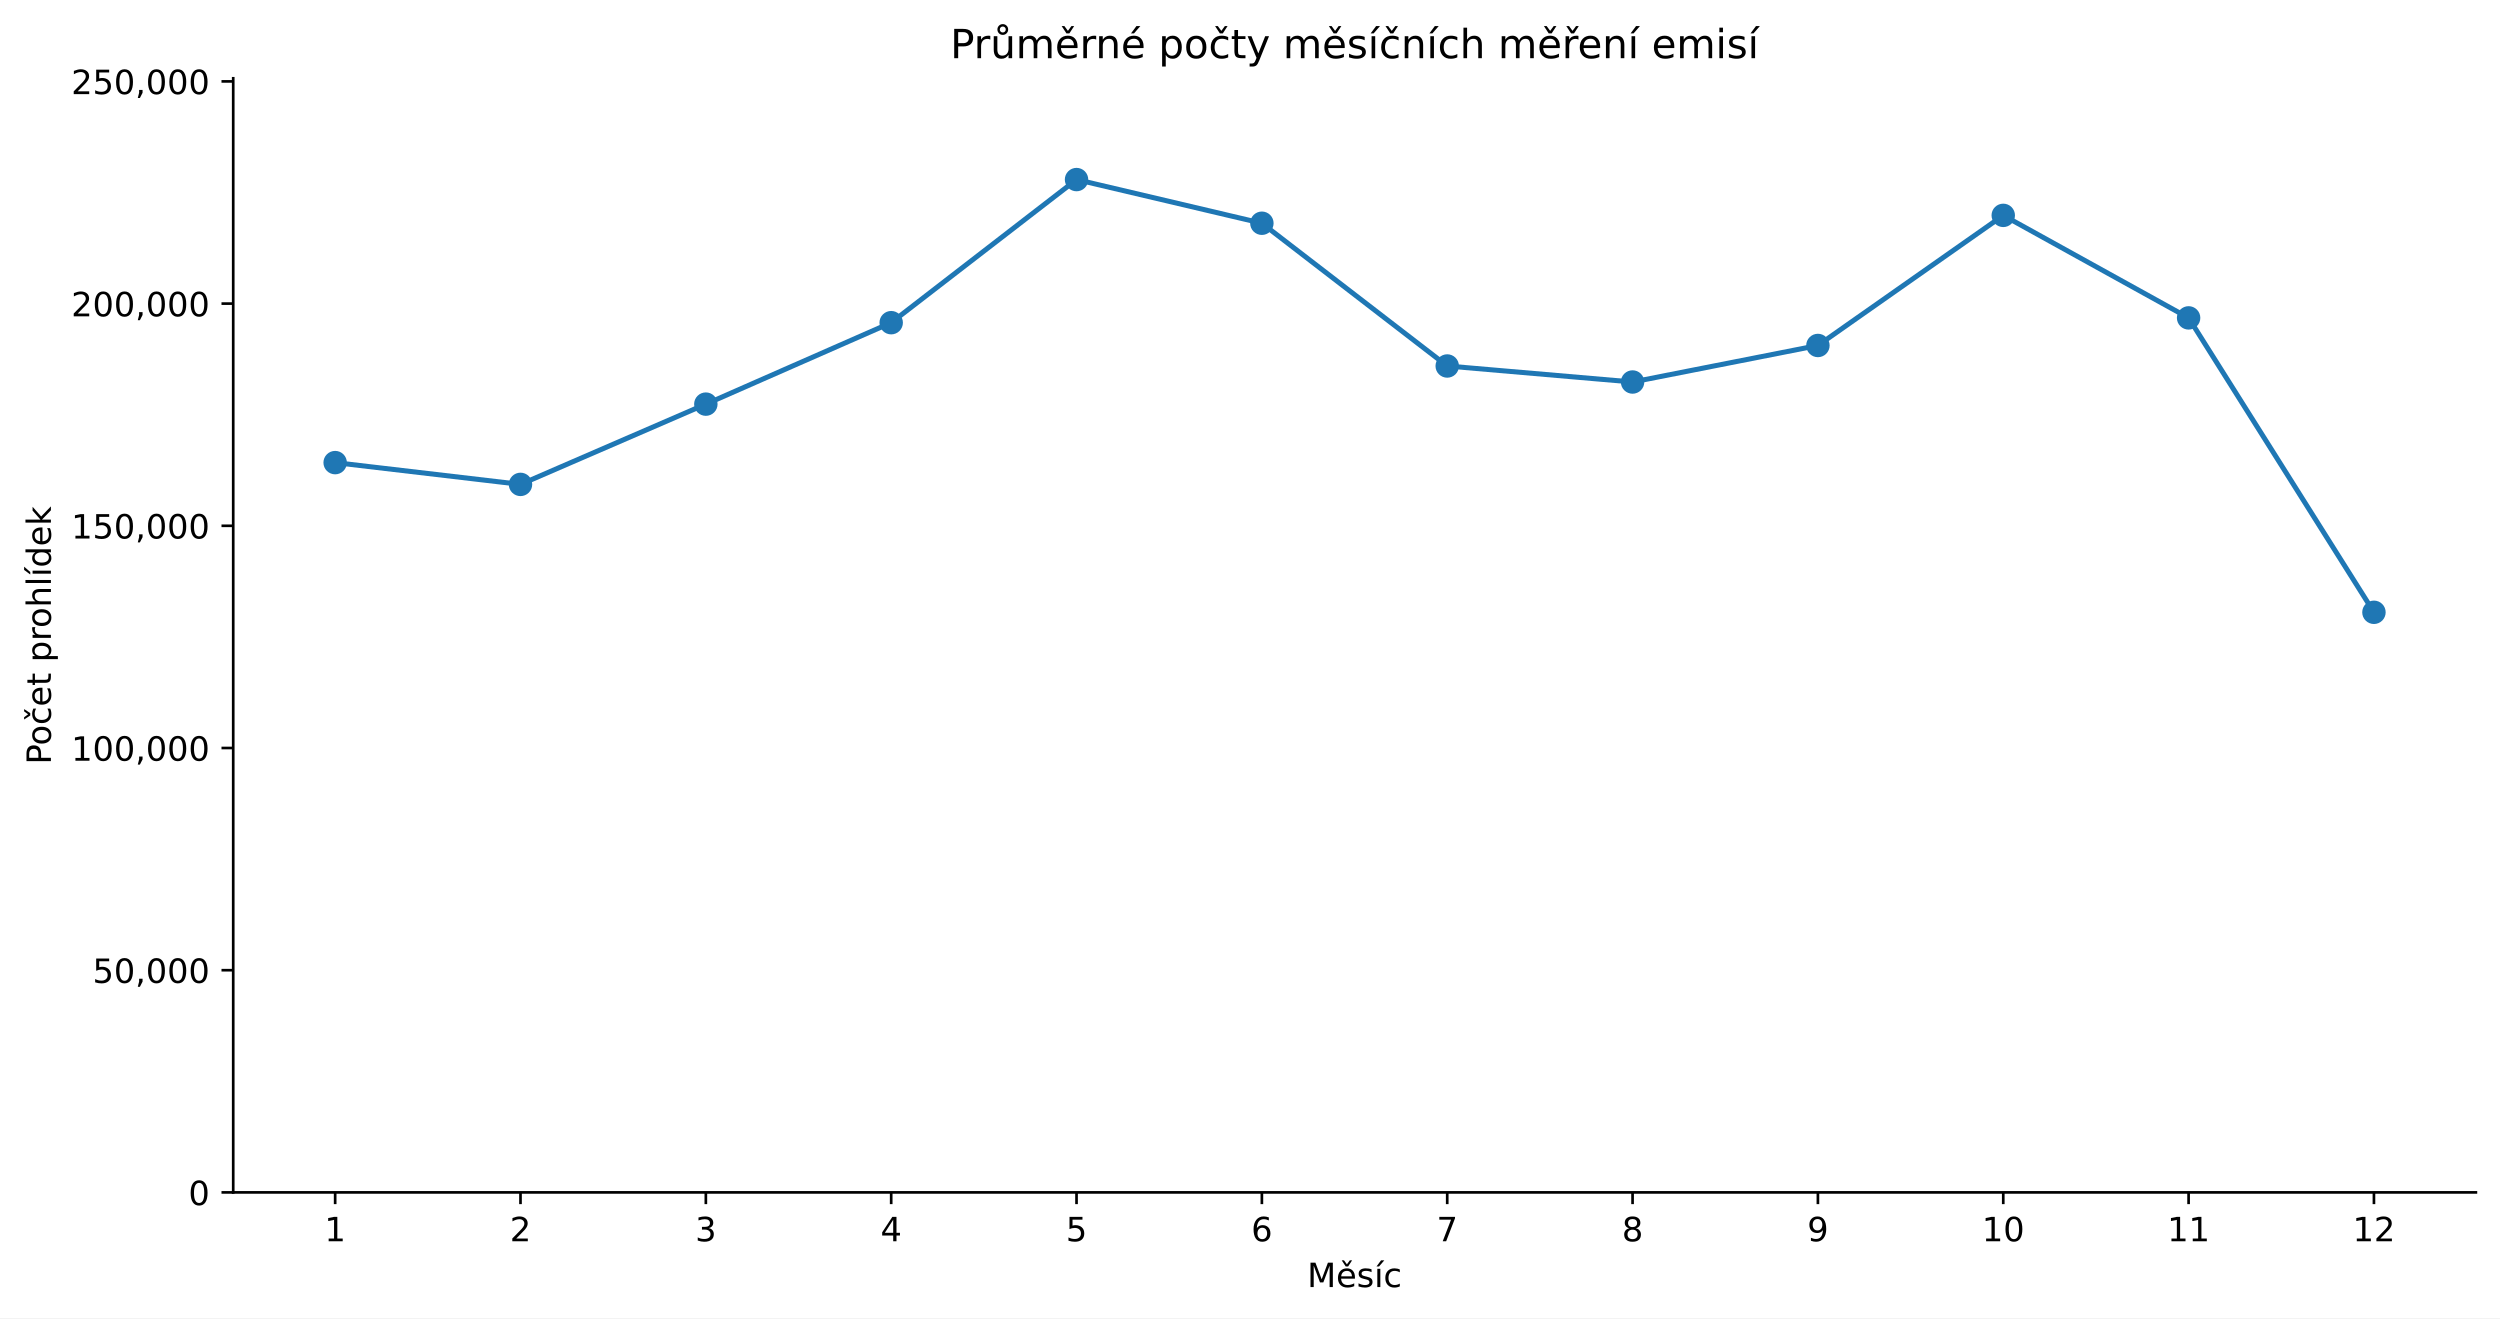
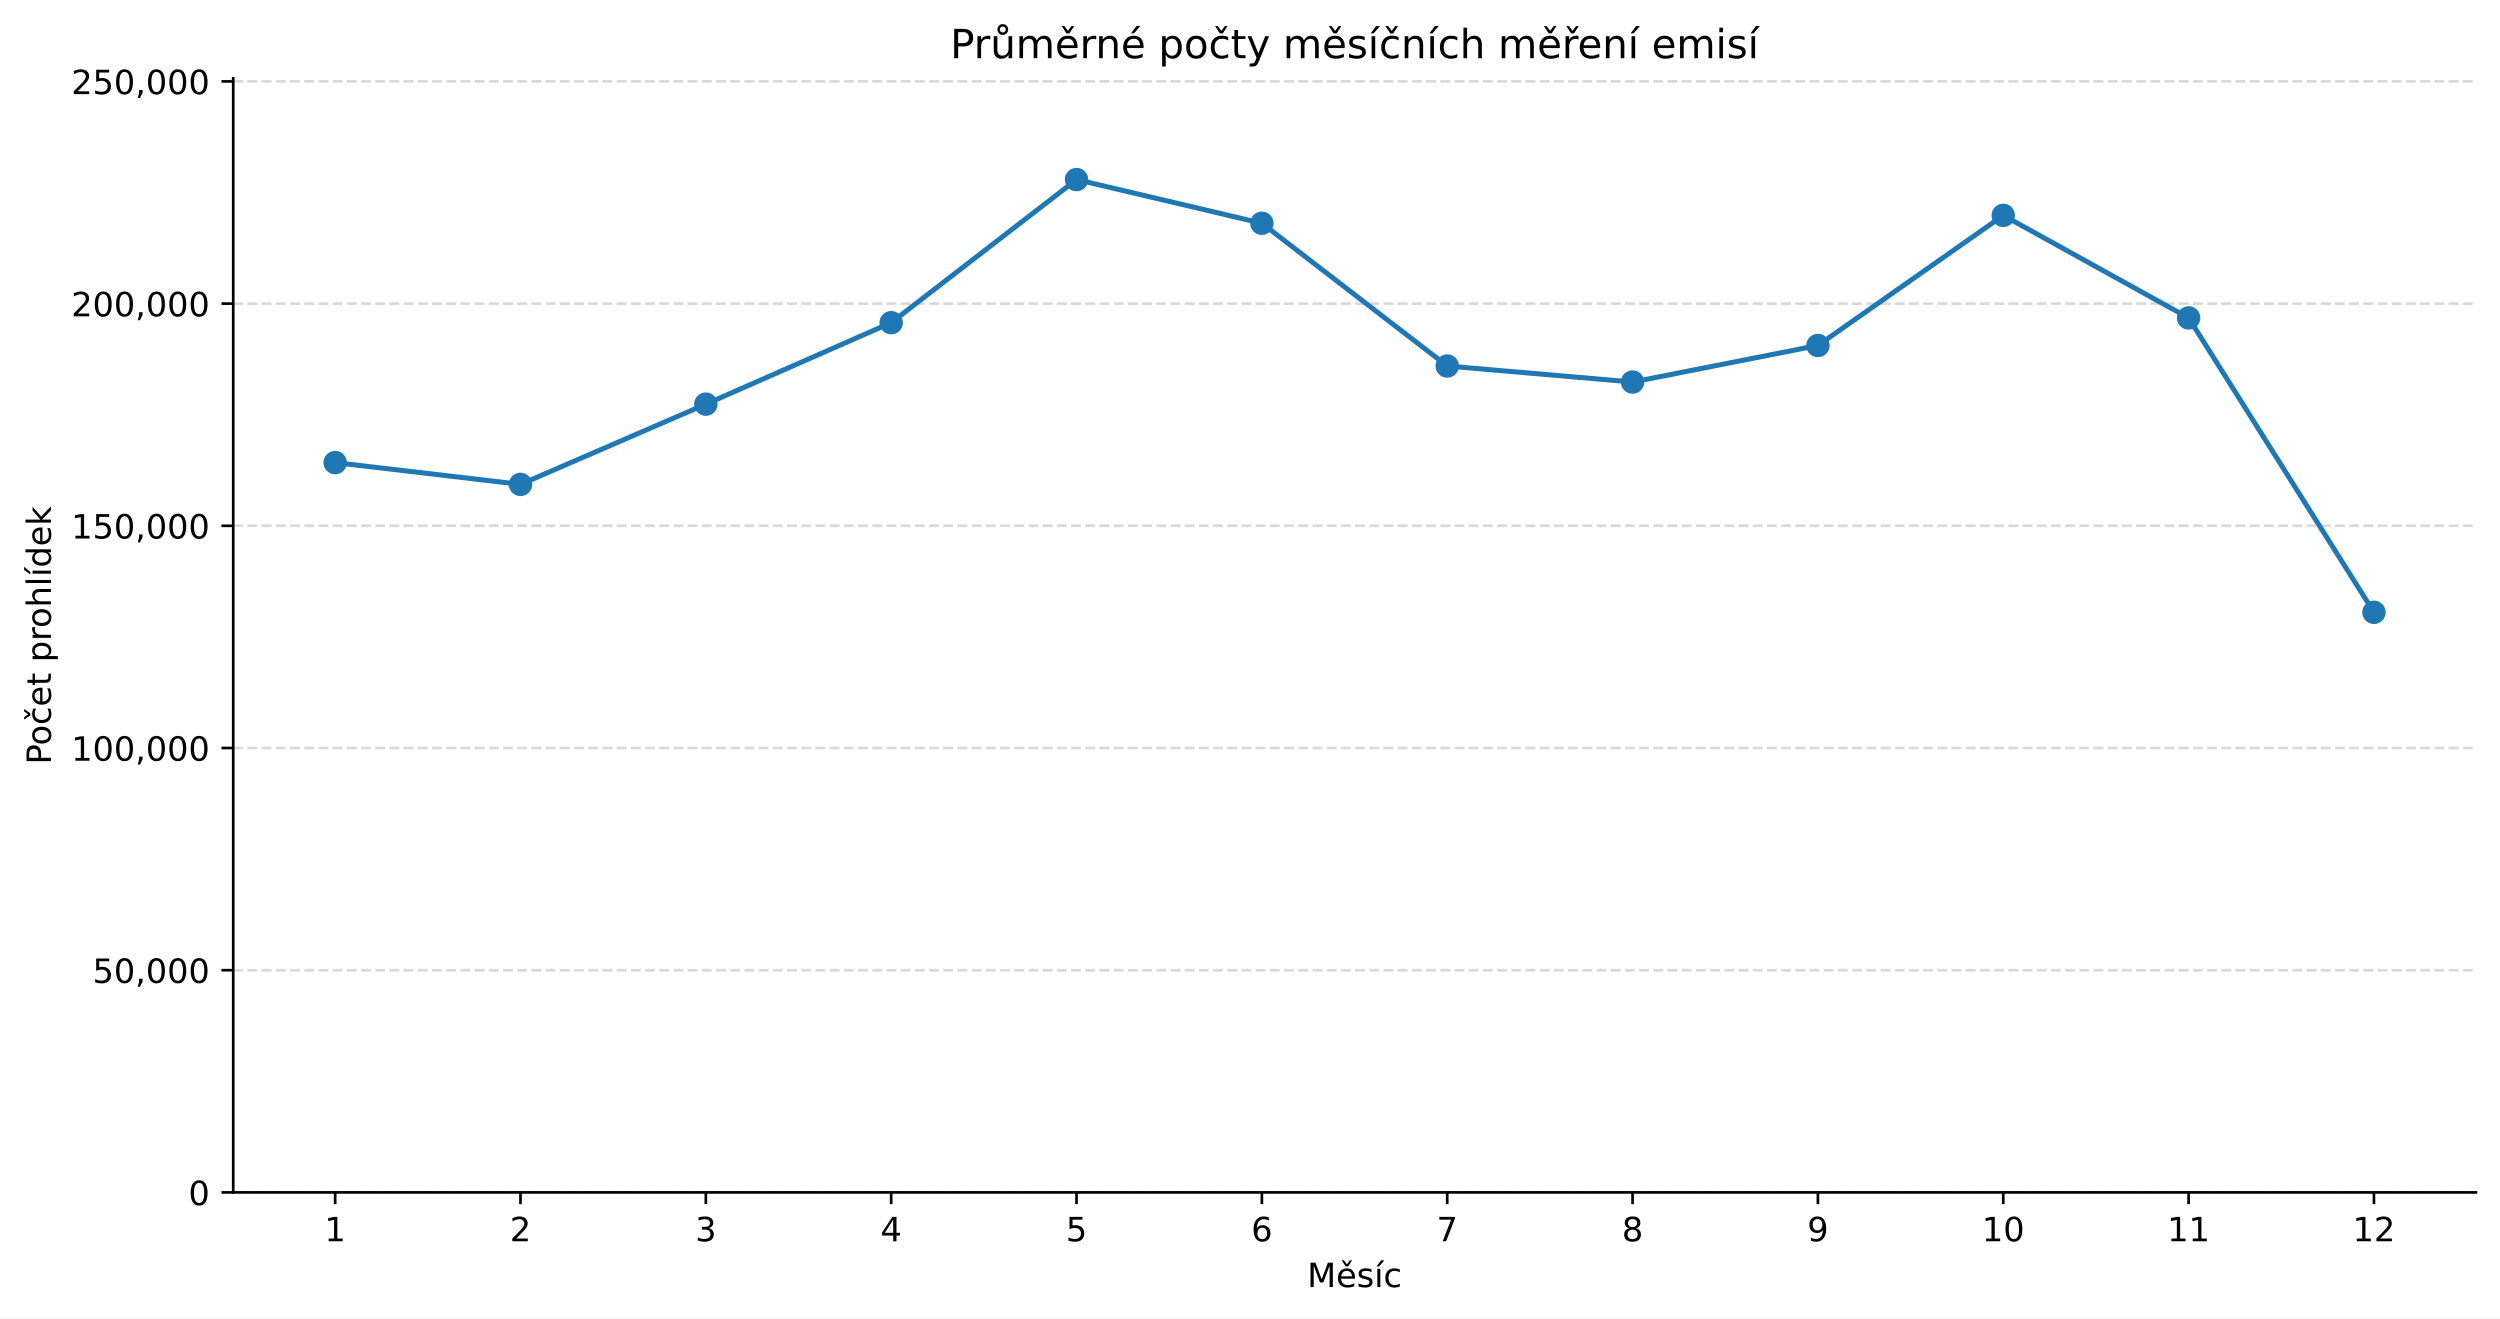
<svg xmlns="http://www.w3.org/2000/svg" xmlns:xlink="http://www.w3.org/1999/xlink" width="746.431pt" height="393.572pt" viewBox="0 0 746.431 393.572" version="1.1">
  <defs>
    <style type="text/css">*{stroke-linejoin: round; stroke-linecap: butt}</style>
  </defs>
  <g id="figure_1">
    <g id="patch_1">
      <path d="M 0 393.572  L 746.431 393.572  L 746.431 0  L 0 0  z " style="fill: #ffffff" />
    </g>
    <g id="axes_1">
      <g id="patch_2">
        <path d="M 69.631 356.016  L 739.231 356.016  L 739.231 23.376  L 69.631 23.376  z " style="fill: #ffffff" />
      </g>
      <g id="matplotlib.axis_1">
        <g id="xtick_1">
          <g id="line2d_1">
            <defs>
-               <path id="mf09f554b68" d="M 0 0  L 0 3.5  " style="stroke: #000000; stroke-width: 0.8" />
+               <path id="m9edfa49771" d="M 0 0  L 0 3.5  " style="stroke: #000000; stroke-width: 0.8" />
            </defs>
            <g>
-               <use xlink:href="#mf09f554b68" x="100.068" y="356.016" style="stroke: #000000; stroke-width: 0.8" />
+               <use xlink:href="#m9edfa49771" x="100.068" y="356.016" style="stroke: #000000; stroke-width: 0.8" />
            </g>
          </g>
          <g id="text_1">
            <g transform="translate(96.88636 370.6141) scale(0.1 -0.1)">
              <defs>
                <path id="DejaVuSans-31" d="M 794 531  L 1825 531  L 1825 4091  L 703 3866  L 703 4441  L 1819 4666  L 2450 4666  L 2450 531  L 3481 531  L 3481 0  L 794 0  L 794 531  z " transform="scale(0.015625)" />
              </defs>
              <use xlink:href="#DejaVuSans-31" />
            </g>
          </g>
        </g>
        <g id="xtick_2">
          <g id="line2d_2">
            <g>
-               <use xlink:href="#mf09f554b68" x="155.406" y="356.016" style="stroke: #000000; stroke-width: 0.8" />
+               <use xlink:href="#m9edfa49771" x="155.406" y="356.016" style="stroke: #000000; stroke-width: 0.8" />
            </g>
          </g>
          <g id="text_2">
            <g transform="translate(152.2252 370.6141) scale(0.1 -0.1)">
              <defs>
                <path id="DejaVuSans-32" d="M 1228 531  L 3431 531  L 3431 0  L 469 0  L 469 531  Q 828 903 1448 1529  Q 2069 2156 2228 2338  Q 2531 2678 2651 2914  Q 2772 3150 2772 3378  Q 2772 3750 2511 3984  Q 2250 4219 1831 4219  Q 1534 4219 1204 4116  Q 875 4013 500 3803  L 500 4441  Q 881 4594 1212 4672  Q 1544 4750 1819 4750  Q 2544 4750 2975 4387  Q 3406 4025 3406 3419  Q 3406 3131 3298 2873  Q 3191 2616 2906 2266  Q 2828 2175 2409 1742  Q 1991 1309 1228 531  z " transform="scale(0.015625)" />
              </defs>
              <use xlink:href="#DejaVuSans-32" />
            </g>
          </g>
        </g>
        <g id="xtick_3">
          <g id="line2d_3">
            <g>
-               <use xlink:href="#mf09f554b68" x="210.745" y="356.016" style="stroke: #000000; stroke-width: 0.8" />
+               <use xlink:href="#m9edfa49771" x="210.745" y="356.016" style="stroke: #000000; stroke-width: 0.8" />
            </g>
          </g>
          <g id="text_3">
            <g transform="translate(207.5641 370.6141) scale(0.1 -0.1)">
              <defs>
                <path id="DejaVuSans-33" d="M 2597 2516  Q 3050 2419 3304 2112  Q 3559 1806 3559 1356  Q 3559 666 3084 287  Q 2609 -91 1734 -91  Q 1441 -91 1130 -33  Q 819 25 488 141  L 488 750  Q 750 597 1062 519  Q 1375 441 1716 441  Q 2309 441 2620 675  Q 2931 909 2931 1356  Q 2931 1769 2642 2001  Q 2353 2234 1838 2234  L 1294 2234  L 1294 2753  L 1863 2753  Q 2328 2753 2575 2939  Q 2822 3125 2822 3475  Q 2822 3834 2567 4026  Q 2313 4219 1838 4219  Q 1578 4219 1281 4162  Q 984 4106 628 3988  L 628 4550  Q 988 4650 1302 4700  Q 1616 4750 1894 4750  Q 2613 4750 3031 4423  Q 3450 4097 3450 3541  Q 3450 3153 3228 2886  Q 3006 2619 2597 2516  z " transform="scale(0.015625)" />
              </defs>
              <use xlink:href="#DejaVuSans-33" />
            </g>
          </g>
        </g>
        <g id="xtick_4">
          <g id="line2d_4">
            <g>
-               <use xlink:href="#mf09f554b68" x="266.084" y="356.016" style="stroke: #000000; stroke-width: 0.8" />
+               <use xlink:href="#m9edfa49771" x="266.084" y="356.016" style="stroke: #000000; stroke-width: 0.8" />
            </g>
          </g>
          <g id="text_4">
            <g transform="translate(262.9029 370.6141) scale(0.1 -0.1)">
              <defs>
                <path id="DejaVuSans-34" d="M 2419 4116  L 825 1625  L 2419 1625  L 2419 4116  z M 2253 4666  L 3047 4666  L 3047 1625  L 3713 1625  L 3713 1100  L 3047 1100  L 3047 0  L 2419 0  L 2419 1100  L 313 1100  L 313 1709  L 2253 4666  z " transform="scale(0.015625)" />
              </defs>
              <use xlink:href="#DejaVuSans-34" />
            </g>
          </g>
        </g>
        <g id="xtick_5">
          <g id="line2d_5">
            <g>
-               <use xlink:href="#mf09f554b68" x="321.423" y="356.016" style="stroke: #000000; stroke-width: 0.8" />
+               <use xlink:href="#m9edfa49771" x="321.423" y="356.016" style="stroke: #000000; stroke-width: 0.8" />
            </g>
          </g>
          <g id="text_5">
            <g transform="translate(318.2417 370.6141) scale(0.1 -0.1)">
              <defs>
                <path id="DejaVuSans-35" d="M 691 4666  L 3169 4666  L 3169 4134  L 1269 4134  L 1269 2991  Q 1406 3038 1543 3061  Q 1681 3084 1819 3084  Q 2600 3084 3056 2656  Q 3513 2228 3513 1497  Q 3513 744 3044 326  Q 2575 -91 1722 -91  Q 1428 -91 1123 -41  Q 819 9 494 109  L 494 744  Q 775 591 1075 516  Q 1375 441 1709 441  Q 2250 441 2565 725  Q 2881 1009 2881 1497  Q 2881 1984 2565 2268  Q 2250 2553 1709 2553  Q 1456 2553 1204 2497  Q 953 2441 691 2322  L 691 4666  z " transform="scale(0.015625)" />
              </defs>
              <use xlink:href="#DejaVuSans-35" />
            </g>
          </g>
        </g>
        <g id="xtick_6">
          <g id="line2d_6">
            <g>
-               <use xlink:href="#mf09f554b68" x="376.762" y="356.016" style="stroke: #000000; stroke-width: 0.8" />
+               <use xlink:href="#m9edfa49771" x="376.762" y="356.016" style="stroke: #000000; stroke-width: 0.8" />
            </g>
          </g>
          <g id="text_6">
            <g transform="translate(373.5806 370.6141) scale(0.1 -0.1)">
              <defs>
                <path id="DejaVuSans-36" d="M 2113 2584  Q 1688 2584 1439 2293  Q 1191 2003 1191 1497  Q 1191 994 1439 701  Q 1688 409 2113 409  Q 2538 409 2786 701  Q 3034 994 3034 1497  Q 3034 2003 2786 2293  Q 2538 2584 2113 2584  z M 3366 4563  L 3366 3988  Q 3128 4100 2886 4159  Q 2644 4219 2406 4219  Q 1781 4219 1451 3797  Q 1122 3375 1075 2522  Q 1259 2794 1537 2939  Q 1816 3084 2150 3084  Q 2853 3084 3261 2657  Q 3669 2231 3669 1497  Q 3669 778 3244 343  Q 2819 -91 2113 -91  Q 1303 -91 875 529  Q 447 1150 447 2328  Q 447 3434 972 4092  Q 1497 4750 2381 4750  Q 2619 4750 2861 4703  Q 3103 4656 3366 4563  z " transform="scale(0.015625)" />
              </defs>
              <use xlink:href="#DejaVuSans-36" />
            </g>
          </g>
        </g>
        <g id="xtick_7">
          <g id="line2d_7">
            <g>
-               <use xlink:href="#mf09f554b68" x="432.101" y="356.016" style="stroke: #000000; stroke-width: 0.8" />
+               <use xlink:href="#m9edfa49771" x="432.101" y="356.016" style="stroke: #000000; stroke-width: 0.8" />
            </g>
          </g>
          <g id="text_7">
            <g transform="translate(428.9194 370.6141) scale(0.1 -0.1)">
              <defs>
                <path id="DejaVuSans-37" d="M 525 4666  L 3525 4666  L 3525 4397  L 1831 0  L 1172 0  L 2766 4134  L 525 4134  L 525 4666  z " transform="scale(0.015625)" />
              </defs>
              <use xlink:href="#DejaVuSans-37" />
            </g>
          </g>
        </g>
        <g id="xtick_8">
          <g id="line2d_8">
            <g>
-               <use xlink:href="#mf09f554b68" x="487.44" y="356.016" style="stroke: #000000; stroke-width: 0.8" />
+               <use xlink:href="#m9edfa49771" x="487.44" y="356.016" style="stroke: #000000; stroke-width: 0.8" />
            </g>
          </g>
          <g id="text_8">
            <g transform="translate(484.2583 370.6141) scale(0.1 -0.1)">
              <defs>
                <path id="DejaVuSans-38" d="M 2034 2216  Q 1584 2216 1326 1975  Q 1069 1734 1069 1313  Q 1069 891 1326 650  Q 1584 409 2034 409  Q 2484 409 2743 651  Q 3003 894 3003 1313  Q 3003 1734 2745 1975  Q 2488 2216 2034 2216  z M 1403 2484  Q 997 2584 770 2862  Q 544 3141 544 3541  Q 544 4100 942 4425  Q 1341 4750 2034 4750  Q 2731 4750 3128 4425  Q 3525 4100 3525 3541  Q 3525 3141 3298 2862  Q 3072 2584 2669 2484  Q 3125 2378 3379 2068  Q 3634 1759 3634 1313  Q 3634 634 3220 271  Q 2806 -91 2034 -91  Q 1263 -91 848 271  Q 434 634 434 1313  Q 434 1759 690 2068  Q 947 2378 1403 2484  z M 1172 3481  Q 1172 3119 1398 2916  Q 1625 2713 2034 2713  Q 2441 2713 2670 2916  Q 2900 3119 2900 3481  Q 2900 3844 2670 4047  Q 2441 4250 2034 4250  Q 1625 4250 1398 4047  Q 1172 3844 1172 3481  z " transform="scale(0.015625)" />
              </defs>
              <use xlink:href="#DejaVuSans-38" />
            </g>
          </g>
        </g>
        <g id="xtick_9">
          <g id="line2d_9">
            <g>
-               <use xlink:href="#mf09f554b68" x="542.778" y="356.016" style="stroke: #000000; stroke-width: 0.8" />
+               <use xlink:href="#m9edfa49771" x="542.778" y="356.016" style="stroke: #000000; stroke-width: 0.8" />
            </g>
          </g>
          <g id="text_9">
            <g transform="translate(539.5971 370.6141) scale(0.1 -0.1)">
              <defs>
                <path id="DejaVuSans-39" d="M 703 97  L 703 672  Q 941 559 1184 500  Q 1428 441 1663 441  Q 2288 441 2617 861  Q 2947 1281 2994 2138  Q 2813 1869 2534 1725  Q 2256 1581 1919 1581  Q 1219 1581 811 2004  Q 403 2428 403 3163  Q 403 3881 828 4315  Q 1253 4750 1959 4750  Q 2769 4750 3195 4129  Q 3622 3509 3622 2328  Q 3622 1225 3098 567  Q 2575 -91 1691 -91  Q 1453 -91 1209 -44  Q 966 3 703 97  z M 1959 2075  Q 2384 2075 2632 2365  Q 2881 2656 2881 3163  Q 2881 3666 2632 3958  Q 2384 4250 1959 4250  Q 1534 4250 1286 3958  Q 1038 3666 1038 3163  Q 1038 2656 1286 2365  Q 1534 2075 1959 2075  z " transform="scale(0.015625)" />
              </defs>
              <use xlink:href="#DejaVuSans-39" />
            </g>
          </g>
        </g>
        <g id="xtick_10">
          <g id="line2d_10">
            <g>
-               <use xlink:href="#mf09f554b68" x="598.117" y="356.016" style="stroke: #000000; stroke-width: 0.8" />
+               <use xlink:href="#m9edfa49771" x="598.117" y="356.016" style="stroke: #000000; stroke-width: 0.8" />
            </g>
          </g>
          <g id="text_10">
            <g transform="translate(591.7547 370.6141) scale(0.1 -0.1)">
              <defs>
                <path id="DejaVuSans-30" d="M 2034 4250  Q 1547 4250 1301 3770  Q 1056 3291 1056 2328  Q 1056 1369 1301 889  Q 1547 409 2034 409  Q 2525 409 2770 889  Q 3016 1369 3016 2328  Q 3016 3291 2770 3770  Q 2525 4250 2034 4250  z M 2034 4750  Q 2819 4750 3233 4129  Q 3647 3509 3647 2328  Q 3647 1150 3233 529  Q 2819 -91 2034 -91  Q 1250 -91 836 529  Q 422 1150 422 2328  Q 422 3509 836 4129  Q 1250 4750 2034 4750  z " transform="scale(0.015625)" />
              </defs>
              <use xlink:href="#DejaVuSans-31" />
              <use xlink:href="#DejaVuSans-30" transform="translate(63.62305 0)" />
            </g>
          </g>
        </g>
        <g id="xtick_11">
          <g id="line2d_11">
            <g>
-               <use xlink:href="#mf09f554b68" x="653.456" y="356.016" style="stroke: #000000; stroke-width: 0.8" />
+               <use xlink:href="#m9edfa49771" x="653.456" y="356.016" style="stroke: #000000; stroke-width: 0.8" />
            </g>
          </g>
          <g id="text_11">
            <g transform="translate(647.0935 370.6141) scale(0.1 -0.1)">
              <use xlink:href="#DejaVuSans-31" />
              <use xlink:href="#DejaVuSans-31" transform="translate(63.62305 0)" />
            </g>
          </g>
        </g>
        <g id="xtick_12">
          <g id="line2d_12">
            <g>
-               <use xlink:href="#mf09f554b68" x="708.795" y="356.016" style="stroke: #000000; stroke-width: 0.8" />
+               <use xlink:href="#m9edfa49771" x="708.795" y="356.016" style="stroke: #000000; stroke-width: 0.8" />
            </g>
          </g>
          <g id="text_12">
            <g transform="translate(702.4324 370.6141) scale(0.1 -0.1)">
              <use xlink:href="#DejaVuSans-31" />
              <use xlink:href="#DejaVuSans-32" transform="translate(63.62305 0)" />
            </g>
          </g>
        </g>
        <g id="text_13">
          <g transform="translate(390.2977 384.2922) scale(0.1 -0.1)">
            <defs>
              <path id="DejaVuSans-4d" d="M 628 4666  L 1569 4666  L 2759 1491  L 3956 4666  L 4897 4666  L 4897 0  L 4281 0  L 4281 4097  L 3078 897  L 2444 897  L 1241 4097  L 1241 0  L 628 0  L 628 4666  z " transform="scale(0.015625)" />
              <path id="DejaVuSans-11b" d="M 3597 1894  L 3597 1613  L 953 1613  Q 991 1019 1311 708  Q 1631 397 2203 397  Q 2534 397 2845 478  Q 3156 559 3463 722  L 3463 178  Q 3153 47 2828 -22  Q 2503 -91 2169 -91  Q 1331 -91 842 396  Q 353 884 353 1716  Q 353 2575 817 3079  Q 1281 3584 2069 3584  Q 2775 3584 3186 3129  Q 3597 2675 3597 1894  z M 3022 2063  Q 3016 2534 2758 2815  Q 2500 3097 2075 3097  Q 1594 3097 1305 2825  Q 1016 2553 972 2059  L 3022 2063  z M 1833 3944  L 1067 5119  L 1502 5119  L 2064 4353  L 2627 5119  L 3061 5119  L 2295 3944  L 1833 3944  z " transform="scale(0.015625)" />
              <path id="DejaVuSans-73" d="M 2834 3397  L 2834 2853  Q 2591 2978 2328 3040  Q 2066 3103 1784 3103  Q 1356 3103 1142 2972  Q 928 2841 928 2578  Q 928 2378 1081 2264  Q 1234 2150 1697 2047  L 1894 2003  Q 2506 1872 2764 1633  Q 3022 1394 3022 966  Q 3022 478 2636 193  Q 2250 -91 1575 -91  Q 1294 -91 989 -36  Q 684 19 347 128  L 347 722  Q 666 556 975 473  Q 1284 391 1588 391  Q 1994 391 2212 530  Q 2431 669 2431 922  Q 2431 1156 2273 1281  Q 2116 1406 1581 1522  L 1381 1569  Q 847 1681 609 1914  Q 372 2147 372 2553  Q 372 3047 722 3315  Q 1072 3584 1716 3584  Q 2034 3584 2315 3537  Q 2597 3491 2834 3397  z " transform="scale(0.015625)" />
              <path id="DejaVuSans-ed" d="M 1322 5119  L 1944 5119  L 926 3944  L 447 3944  L 1322 5119  z M 603 3500  L 1178 3500  L 1178 0  L 603 0  L 603 3500  z M 891 3584  L 891 3584  z " transform="scale(0.015625)" />
              <path id="DejaVuSans-63" d="M 3122 3366  L 3122 2828  Q 2878 2963 2633 3030  Q 2388 3097 2138 3097  Q 1578 3097 1268 2742  Q 959 2388 959 1747  Q 959 1106 1268 751  Q 1578 397 2138 397  Q 2388 397 2633 464  Q 2878 531 3122 666  L 3122 134  Q 2881 22 2623 -34  Q 2366 -91 2075 -91  Q 1284 -91 818 406  Q 353 903 353 1747  Q 353 2603 823 3093  Q 1294 3584 2113 3584  Q 2378 3584 2631 3529  Q 2884 3475 3122 3366  z " transform="scale(0.015625)" />
            </defs>
            <use xlink:href="#DejaVuSans-4d" />
            <use xlink:href="#DejaVuSans-11b" transform="translate(86.2793 0)" />
            <use xlink:href="#DejaVuSans-73" transform="translate(147.8027 0)" />
            <use xlink:href="#DejaVuSans-ed" transform="translate(199.9023 0)" />
            <use xlink:href="#DejaVuSans-63" transform="translate(227.6855 0)" />
          </g>
        </g>
      </g>
      <g id="matplotlib.axis_2">
        <g id="ytick_1">
          <g id="line2d_13">
+             <path d="M 69.631 356.016  L 739.231 356.016  " clip-path="url(#p97688d8967)" style="fill: none; stroke-dasharray: 2.96,1.28; stroke-dashoffset: 0; stroke: #808080; stroke-opacity: 0.3; stroke-width: 0.8" />
+           </g>
+           <g id="line2d_14">
            <defs>
-               <path id="m24b61b069c" d="M 0 0  L -3.5 0  " style="stroke: #000000; stroke-width: 0.8" />
+               <path id="m9267d1bc45" d="M 0 0  L -3.5 0  " style="stroke: #000000; stroke-width: 0.8" />
            </defs>
            <g>
-               <use xlink:href="#m24b61b069c" x="69.631" y="356.016" style="stroke: #000000; stroke-width: 0.8" />
+               <use xlink:href="#m9267d1bc45" x="69.631" y="356.016" style="stroke: #000000; stroke-width: 0.8" />
            </g>
          </g>
          <g id="text_14">
            <g transform="translate(56.26875 359.8148) scale(0.1 -0.1)">
              <use xlink:href="#DejaVuSans-30" />
            </g>
          </g>
        </g>
        <g id="ytick_2">
-           <g id="line2d_14">
-             <g>
-               <use xlink:href="#m24b61b069c" x="69.631" y="289.673" style="stroke: #000000; stroke-width: 0.8" />
+           <g id="line2d_15">
+             <path d="M 69.631 289.674  L 739.231 289.674  " clip-path="url(#p97688d8967)" style="fill: none; stroke-dasharray: 2.96,1.28; stroke-dashoffset: 0; stroke: #808080; stroke-opacity: 0.3; stroke-width: 0.8" />
+           </g>
+           <g id="line2d_16">
+             <g>
+               <use xlink:href="#m9267d1bc45" x="69.631" y="289.674" style="stroke: #000000; stroke-width: 0.8" />
            </g>
          </g>
          <g id="text_15">
-             <g transform="translate(27.64062 293.4721) scale(0.1 -0.1)">
+             <g transform="translate(27.64062 293.473) scale(0.1 -0.1)">
              <defs>
                <path id="DejaVuSans-2c" d="M 750 794  L 1409 794  L 1409 256  L 897 -744  L 494 -744  L 750 256  L 750 794  z " transform="scale(0.015625)" />
              </defs>
              <use xlink:href="#DejaVuSans-35" />
              <use xlink:href="#DejaVuSans-30" transform="translate(63.62305 0)" />
              <use xlink:href="#DejaVuSans-2c" transform="translate(127.2461 0)" />
              <use xlink:href="#DejaVuSans-30" transform="translate(159.0332 0)" />
              <use xlink:href="#DejaVuSans-30" transform="translate(222.6562 0)" />
              <use xlink:href="#DejaVuSans-30" transform="translate(286.2793 0)" />
            </g>
          </g>
        </g>
        <g id="ytick_3">
-           <g id="line2d_15">
-             <g>
-               <use xlink:href="#m24b61b069c" x="69.631" y="223.33" style="stroke: #000000; stroke-width: 0.8" />
+           <g id="line2d_17">
+             <path d="M 69.631 223.332  L 739.231 223.332  " clip-path="url(#p97688d8967)" style="fill: none; stroke-dasharray: 2.96,1.28; stroke-dashoffset: 0; stroke: #808080; stroke-opacity: 0.3; stroke-width: 0.8" />
+           </g>
+           <g id="line2d_18">
+             <g>
+               <use xlink:href="#m9267d1bc45" x="69.631" y="223.332" style="stroke: #000000; stroke-width: 0.8" />
            </g>
          </g>
          <g id="text_16">
-             <g transform="translate(21.27812 227.1294) scale(0.1 -0.1)">
+             <g transform="translate(21.27812 227.1311) scale(0.1 -0.1)">
              <use xlink:href="#DejaVuSans-31" />
              <use xlink:href="#DejaVuSans-30" transform="translate(63.62305 0)" />
              <use xlink:href="#DejaVuSans-30" transform="translate(127.2461 0)" />
              <use xlink:href="#DejaVuSans-2c" transform="translate(190.8691 0)" />
              <use xlink:href="#DejaVuSans-30" transform="translate(222.6562 0)" />
              <use xlink:href="#DejaVuSans-30" transform="translate(286.2793 0)" />
              <use xlink:href="#DejaVuSans-30" transform="translate(349.9023 0)" />
            </g>
          </g>
        </g>
        <g id="ytick_4">
-           <g id="line2d_16">
-             <g>
-               <use xlink:href="#m24b61b069c" x="69.631" y="156.987" style="stroke: #000000; stroke-width: 0.8" />
+           <g id="line2d_19">
+             <path d="M 69.631 156.99  L 739.231 156.99  " clip-path="url(#p97688d8967)" style="fill: none; stroke-dasharray: 2.96,1.28; stroke-dashoffset: 0; stroke: #808080; stroke-opacity: 0.3; stroke-width: 0.8" />
+           </g>
+           <g id="line2d_20">
+             <g>
+               <use xlink:href="#m9267d1bc45" x="69.631" y="156.99" style="stroke: #000000; stroke-width: 0.8" />
            </g>
          </g>
          <g id="text_17">
-             <g transform="translate(21.27812 160.7867) scale(0.1 -0.1)">
+             <g transform="translate(21.27812 160.7892) scale(0.1 -0.1)">
              <use xlink:href="#DejaVuSans-31" />
              <use xlink:href="#DejaVuSans-35" transform="translate(63.62305 0)" />
              <use xlink:href="#DejaVuSans-30" transform="translate(127.2461 0)" />
              <use xlink:href="#DejaVuSans-2c" transform="translate(190.8691 0)" />
              <use xlink:href="#DejaVuSans-30" transform="translate(222.6562 0)" />
              <use xlink:href="#DejaVuSans-30" transform="translate(286.2793 0)" />
              <use xlink:href="#DejaVuSans-30" transform="translate(349.9023 0)" />
            </g>
          </g>
        </g>
        <g id="ytick_5">
-           <g id="line2d_17">
-             <g>
-               <use xlink:href="#m24b61b069c" x="69.631" y="90.645" style="stroke: #000000; stroke-width: 0.8" />
+           <g id="line2d_21">
+             <path d="M 69.631 90.648  L 739.231 90.648  " clip-path="url(#p97688d8967)" style="fill: none; stroke-dasharray: 2.96,1.28; stroke-dashoffset: 0; stroke: #808080; stroke-opacity: 0.3; stroke-width: 0.8" />
+           </g>
+           <g id="line2d_22">
+             <g>
+               <use xlink:href="#m9267d1bc45" x="69.631" y="90.648" style="stroke: #000000; stroke-width: 0.8" />
            </g>
          </g>
          <g id="text_18">
-             <g transform="translate(21.27812 94.44394) scale(0.1 -0.1)">
+             <g transform="translate(21.27812 94.44727) scale(0.1 -0.1)">
              <use xlink:href="#DejaVuSans-32" />
              <use xlink:href="#DejaVuSans-30" transform="translate(63.62305 0)" />
              <use xlink:href="#DejaVuSans-30" transform="translate(127.2461 0)" />
              <use xlink:href="#DejaVuSans-2c" transform="translate(190.8691 0)" />
              <use xlink:href="#DejaVuSans-30" transform="translate(222.6562 0)" />
              <use xlink:href="#DejaVuSans-30" transform="translate(286.2793 0)" />
              <use xlink:href="#DejaVuSans-30" transform="translate(349.9023 0)" />
            </g>
          </g>
        </g>
        <g id="ytick_6">
-           <g id="line2d_18">
-             <g>
-               <use xlink:href="#m24b61b069c" x="69.631" y="24.302" style="stroke: #000000; stroke-width: 0.8" />
+           <g id="line2d_23">
+             <path d="M 69.631 24.306  L 739.231 24.306  " clip-path="url(#p97688d8967)" style="fill: none; stroke-dasharray: 2.96,1.28; stroke-dashoffset: 0; stroke: #808080; stroke-opacity: 0.3; stroke-width: 0.8" />
+           </g>
+           <g id="line2d_24">
+             <g>
+               <use xlink:href="#m9267d1bc45" x="69.631" y="24.306" style="stroke: #000000; stroke-width: 0.8" />
            </g>
          </g>
          <g id="text_19">
-             <g transform="translate(21.27812 28.10122) scale(0.1 -0.1)">
+             <g transform="translate(21.27812 28.10537) scale(0.1 -0.1)">
              <use xlink:href="#DejaVuSans-32" />
              <use xlink:href="#DejaVuSans-35" transform="translate(63.62305 0)" />
              <use xlink:href="#DejaVuSans-30" transform="translate(127.2461 0)" />
              <use xlink:href="#DejaVuSans-2c" transform="translate(190.8691 0)" />
              <use xlink:href="#DejaVuSans-30" transform="translate(222.6562 0)" />
              <use xlink:href="#DejaVuSans-30" transform="translate(286.2793 0)" />
              <use xlink:href="#DejaVuSans-30" transform="translate(349.9023 0)" />
            </g>
          </g>
        </g>
        <g id="text_20">
          <g transform="translate(15.19844 228.2331) rotate(-90) scale(0.1 -0.1)">
            <defs>
              <path id="DejaVuSans-50" d="M 1259 4147  L 1259 2394  L 2053 2394  Q 2494 2394 2734 2622  Q 2975 2850 2975 3272  Q 2975 3691 2734 3919  Q 2494 4147 2053 4147  L 1259 4147  z M 628 4666  L 2053 4666  Q 2838 4666 3239 4311  Q 3641 3956 3641 3272  Q 3641 2581 3239 2228  Q 2838 1875 2053 1875  L 1259 1875  L 1259 0  L 628 0  L 628 4666  z " transform="scale(0.015625)" />
              <path id="DejaVuSans-6f" d="M 1959 3097  Q 1497 3097 1228 2736  Q 959 2375 959 1747  Q 959 1119 1226 758  Q 1494 397 1959 397  Q 2419 397 2687 759  Q 2956 1122 2956 1747  Q 2956 2369 2687 2733  Q 2419 3097 1959 3097  z M 1959 3584  Q 2709 3584 3137 3096  Q 3566 2609 3566 1747  Q 3566 888 3137 398  Q 2709 -91 1959 -91  Q 1206 -91 779 398  Q 353 888 353 1747  Q 353 2609 779 3096  Q 1206 3584 1959 3584  z " transform="scale(0.015625)" />
              <path id="DejaVuSans-10d" d="M 3122 3366  L 3122 2828  Q 2878 2963 2633 3030  Q 2388 3097 2138 3097  Q 1578 3097 1268 2742  Q 959 2388 959 1747  Q 959 1106 1268 751  Q 1578 397 2138 397  Q 2388 397 2633 464  Q 2878 531 3122 666  L 3122 134  Q 2881 22 2623 -34  Q 2366 -91 2075 -91  Q 1284 -91 818 406  Q 353 903 353 1747  Q 353 2603 823 3093  Q 1294 3584 2113 3584  Q 2378 3584 2631 3529  Q 2884 3475 3122 3366  z M 1801 3944  L 1035 5119  L 1470 5119  L 2032 4353  L 2595 5119  L 3029 5119  L 2263 3944  L 1801 3944  z " transform="scale(0.015625)" />
              <path id="DejaVuSans-65" d="M 3597 1894  L 3597 1613  L 953 1613  Q 991 1019 1311 708  Q 1631 397 2203 397  Q 2534 397 2845 478  Q 3156 559 3463 722  L 3463 178  Q 3153 47 2828 -22  Q 2503 -91 2169 -91  Q 1331 -91 842 396  Q 353 884 353 1716  Q 353 2575 817 3079  Q 1281 3584 2069 3584  Q 2775 3584 3186 3129  Q 3597 2675 3597 1894  z M 3022 2063  Q 3016 2534 2758 2815  Q 2500 3097 2075 3097  Q 1594 3097 1305 2825  Q 1016 2553 972 2059  L 3022 2063  z " transform="scale(0.015625)" />
              <path id="DejaVuSans-74" d="M 1172 4494  L 1172 3500  L 2356 3500  L 2356 3053  L 1172 3053  L 1172 1153  Q 1172 725 1289 603  Q 1406 481 1766 481  L 2356 481  L 2356 0  L 1766 0  Q 1100 0 847 248  Q 594 497 594 1153  L 594 3053  L 172 3053  L 172 3500  L 594 3500  L 594 4494  L 1172 4494  z " transform="scale(0.015625)" />
              <path id="DejaVuSans-20" transform="scale(0.015625)" />
              <path id="DejaVuSans-70" d="M 1159 525  L 1159 -1331  L 581 -1331  L 581 3500  L 1159 3500  L 1159 2969  Q 1341 3281 1617 3432  Q 1894 3584 2278 3584  Q 2916 3584 3314 3078  Q 3713 2572 3713 1747  Q 3713 922 3314 415  Q 2916 -91 2278 -91  Q 1894 -91 1617 61  Q 1341 213 1159 525  z M 3116 1747  Q 3116 2381 2855 2742  Q 2594 3103 2138 3103  Q 1681 3103 1420 2742  Q 1159 2381 1159 1747  Q 1159 1113 1420 752  Q 1681 391 2138 391  Q 2594 391 2855 752  Q 3116 1113 3116 1747  z " transform="scale(0.015625)" />
              <path id="DejaVuSans-72" d="M 2631 2963  Q 2534 3019 2420 3045  Q 2306 3072 2169 3072  Q 1681 3072 1420 2755  Q 1159 2438 1159 1844  L 1159 0  L 581 0  L 581 3500  L 1159 3500  L 1159 2956  Q 1341 3275 1631 3429  Q 1922 3584 2338 3584  Q 2397 3584 2469 3576  Q 2541 3569 2628 3553  L 2631 2963  z " transform="scale(0.015625)" />
              <path id="DejaVuSans-68" d="M 3513 2113  L 3513 0  L 2938 0  L 2938 2094  Q 2938 2591 2744 2837  Q 2550 3084 2163 3084  Q 1697 3084 1428 2787  Q 1159 2491 1159 1978  L 1159 0  L 581 0  L 581 4863  L 1159 4863  L 1159 2956  Q 1366 3272 1645 3428  Q 1925 3584 2291 3584  Q 2894 3584 3203 3211  Q 3513 2838 3513 2113  z " transform="scale(0.015625)" />
              <path id="DejaVuSans-6c" d="M 603 4863  L 1178 4863  L 1178 0  L 603 0  L 603 4863  z " transform="scale(0.015625)" />
              <path id="DejaVuSans-64" d="M 2906 2969  L 2906 4863  L 3481 4863  L 3481 0  L 2906 0  L 2906 525  Q 2725 213 2448 61  Q 2172 -91 1784 -91  Q 1150 -91 751 415  Q 353 922 353 1747  Q 353 2572 751 3078  Q 1150 3584 1784 3584  Q 2172 3584 2448 3432  Q 2725 3281 2906 2969  z M 947 1747  Q 947 1113 1208 752  Q 1469 391 1925 391  Q 2381 391 2643 752  Q 2906 1113 2906 1747  Q 2906 2381 2643 2742  Q 2381 3103 1925 3103  Q 1469 3103 1208 2742  Q 947 2381 947 1747  z " transform="scale(0.015625)" />
              <path id="DejaVuSans-6b" d="M 581 4863  L 1159 4863  L 1159 1991  L 2875 3500  L 3609 3500  L 1753 1863  L 3688 0  L 2938 0  L 1159 1709  L 1159 0  L 581 0  L 581 4863  z " transform="scale(0.015625)" />
            </defs>
            <use xlink:href="#DejaVuSans-50" />
            <use xlink:href="#DejaVuSans-6f" transform="translate(56.67773 0)" />
            <use xlink:href="#DejaVuSans-10d" transform="translate(117.8594 0)" />
            <use xlink:href="#DejaVuSans-65" transform="translate(172.8398 0)" />
            <use xlink:href="#DejaVuSans-74" transform="translate(234.3633 0)" />
            <use xlink:href="#DejaVuSans-20" transform="translate(273.5723 0)" />
            <use xlink:href="#DejaVuSans-70" transform="translate(305.3594 0)" />
            <use xlink:href="#DejaVuSans-72" transform="translate(368.8359 0)" />
            <use xlink:href="#DejaVuSans-6f" transform="translate(407.6992 0)" />
            <use xlink:href="#DejaVuSans-68" transform="translate(468.8809 0)" />
            <use xlink:href="#DejaVuSans-6c" transform="translate(532.2598 0)" />
            <use xlink:href="#DejaVuSans-ed" transform="translate(560.043 0)" />
            <use xlink:href="#DejaVuSans-64" transform="translate(587.8262 0)" />
            <use xlink:href="#DejaVuSans-65" transform="translate(651.3027 0)" />
            <use xlink:href="#DejaVuSans-6b" transform="translate(712.8262 0)" />
          </g>
        </g>
      </g>
-       <g id="line2d_19">
-         <path d="M 100.068 138.123  L 155.406 144.626  L 210.745 120.662  L 266.084 96.342  L 321.423 53.616  L 376.762 66.653  L 432.101 109.275  L 487.44 114.057  L 542.778 103.15  L 598.117 64.304  L 653.456 94.912  L 708.795 182.816  " clip-path="url(#pa3df8f76ff)" style="fill: none; stroke: #1f77b4; stroke-width: 1.5; stroke-linecap: square" />
+       <g id="line2d_25">
+         <path d="M 100.068 138.123  L 155.406 144.625  L 210.745 120.667  L 266.084 96.343  L 321.423 53.616  L 376.762 66.661  L 432.101 109.279  L 487.44 114.064  L 542.778 103.151  L 598.117 64.304  L 653.456 94.919  L 708.795 182.82  " clip-path="url(#p97688d8967)" style="fill: none; stroke: #1f77b4; stroke-width: 1.5; stroke-linecap: square" />
        <defs>
-           <path id="m38e710d1c5" d="M 0 3  C 0.796 3 1.559 2.684 2.121 2.121  C 2.684 1.559 3 0.796 3 0  C 3 -0.796 2.684 -1.559 2.121 -2.121  C 1.559 -2.684 0.796 -3 0 -3  C -0.796 -3 -1.559 -2.684 -2.121 -2.121  C -2.684 -1.559 -3 -0.796 -3 0  C -3 0.796 -2.684 1.559 -2.121 2.121  C -1.559 2.684 -0.796 3 0 3  z " style="stroke: #1f77b4" />
+           <path id="mcdd158a0fc" d="M 0 3  C 0.796 3 1.559 2.684 2.121 2.121  C 2.684 1.559 3 0.796 3 0  C 3 -0.796 2.684 -1.559 2.121 -2.121  C 1.559 -2.684 0.796 -3 0 -3  C -0.796 -3 -1.559 -2.684 -2.121 -2.121  C -2.684 -1.559 -3 -0.796 -3 0  C -3 0.796 -2.684 1.559 -2.121 2.121  C -1.559 2.684 -0.796 3 0 3  z " style="stroke: #1f77b4" />
        </defs>
-         <g clip-path="url(#pa3df8f76ff)">
-           <use xlink:href="#m38e710d1c5" x="100.068" y="138.123" style="fill: #1f77b4; stroke: #1f77b4" />
-           <use xlink:href="#m38e710d1c5" x="155.406" y="144.626" style="fill: #1f77b4; stroke: #1f77b4" />
-           <use xlink:href="#m38e710d1c5" x="210.745" y="120.662" style="fill: #1f77b4; stroke: #1f77b4" />
-           <use xlink:href="#m38e710d1c5" x="266.084" y="96.342" style="fill: #1f77b4; stroke: #1f77b4" />
-           <use xlink:href="#m38e710d1c5" x="321.423" y="53.616" style="fill: #1f77b4; stroke: #1f77b4" />
-           <use xlink:href="#m38e710d1c5" x="376.762" y="66.653" style="fill: #1f77b4; stroke: #1f77b4" />
-           <use xlink:href="#m38e710d1c5" x="432.101" y="109.275" style="fill: #1f77b4; stroke: #1f77b4" />
-           <use xlink:href="#m38e710d1c5" x="487.44" y="114.057" style="fill: #1f77b4; stroke: #1f77b4" />
-           <use xlink:href="#m38e710d1c5" x="542.778" y="103.15" style="fill: #1f77b4; stroke: #1f77b4" />
-           <use xlink:href="#m38e710d1c5" x="598.117" y="64.304" style="fill: #1f77b4; stroke: #1f77b4" />
-           <use xlink:href="#m38e710d1c5" x="653.456" y="94.912" style="fill: #1f77b4; stroke: #1f77b4" />
-           <use xlink:href="#m38e710d1c5" x="708.795" y="182.816" style="fill: #1f77b4; stroke: #1f77b4" />
+         <g clip-path="url(#p97688d8967)">
+           <use xlink:href="#mcdd158a0fc" x="100.068" y="138.123" style="fill: #1f77b4; stroke: #1f77b4" />
+           <use xlink:href="#mcdd158a0fc" x="155.406" y="144.625" style="fill: #1f77b4; stroke: #1f77b4" />
+           <use xlink:href="#mcdd158a0fc" x="210.745" y="120.667" style="fill: #1f77b4; stroke: #1f77b4" />
+           <use xlink:href="#mcdd158a0fc" x="266.084" y="96.343" style="fill: #1f77b4; stroke: #1f77b4" />
+           <use xlink:href="#mcdd158a0fc" x="321.423" y="53.616" style="fill: #1f77b4; stroke: #1f77b4" />
+           <use xlink:href="#mcdd158a0fc" x="376.762" y="66.661" style="fill: #1f77b4; stroke: #1f77b4" />
+           <use xlink:href="#mcdd158a0fc" x="432.101" y="109.279" style="fill: #1f77b4; stroke: #1f77b4" />
+           <use xlink:href="#mcdd158a0fc" x="487.44" y="114.064" style="fill: #1f77b4; stroke: #1f77b4" />
+           <use xlink:href="#mcdd158a0fc" x="542.778" y="103.151" style="fill: #1f77b4; stroke: #1f77b4" />
+           <use xlink:href="#mcdd158a0fc" x="598.117" y="64.304" style="fill: #1f77b4; stroke: #1f77b4" />
+           <use xlink:href="#mcdd158a0fc" x="653.456" y="94.919" style="fill: #1f77b4; stroke: #1f77b4" />
+           <use xlink:href="#mcdd158a0fc" x="708.795" y="182.82" style="fill: #1f77b4; stroke: #1f77b4" />
        </g>
      </g>
      <g id="patch_3">
        <path d="M 69.631 356.016  L 69.631 23.376  " style="fill: none; stroke: #000000; stroke-width: 0.8; stroke-linejoin: miter; stroke-linecap: square" />
      </g>
      <g id="patch_4">
        <path d="M 69.631 356.016  L 739.231 356.016  " style="fill: none; stroke: #000000; stroke-width: 0.8; stroke-linejoin: miter; stroke-linecap: square" />
      </g>
      <g id="text_21">
        <g transform="translate(283.7234 17.37562) scale(0.12 -0.12)">
          <defs>
            <path id="DejaVuSans-16f" d="M 544 1381  L 544 3500  L 1119 3500  L 1119 1403  Q 1119 906 1312 657  Q 1506 409 1894 409  Q 2359 409 2629 706  Q 2900 1003 2900 1516  L 2900 3500  L 3475 3500  L 3475 0  L 2900 0  L 2900 538  Q 2691 219 2414 64  Q 2138 -91 1772 -91  Q 1169 -91 856 284  Q 544 659 544 1381  z M 1991 3584  L 1991 3584  z M 2459 4571  Q 2459 4767 2321 4904  Q 2184 5042 1984 5042  Q 1781 5042 1645 4906  Q 1509 4771 1509 4571  Q 1509 4367 1645 4231  Q 1781 4096 1984 4096  Q 2184 4096 2321 4233  Q 2459 4371 2459 4571  z M 2840 4571  Q 2840 4211 2591 3961  Q 2343 3711 1984 3711  Q 1625 3711 1376 3961  Q 1128 4211 1128 4571  Q 1128 4930 1376 5178  Q 1625 5427 1984 5427  Q 2343 5427 2591 5178  Q 2840 4930 2840 4571  z " transform="scale(0.015625)" />
            <path id="DejaVuSans-6d" d="M 3328 2828  Q 3544 3216 3844 3400  Q 4144 3584 4550 3584  Q 5097 3584 5394 3201  Q 5691 2819 5691 2113  L 5691 0  L 5113 0  L 5113 2094  Q 5113 2597 4934 2840  Q 4756 3084 4391 3084  Q 3944 3084 3684 2787  Q 3425 2491 3425 1978  L 3425 0  L 2847 0  L 2847 2094  Q 2847 2600 2669 2842  Q 2491 3084 2119 3084  Q 1678 3084 1418 2786  Q 1159 2488 1159 1978  L 1159 0  L 581 0  L 581 3500  L 1159 3500  L 1159 2956  Q 1356 3278 1631 3431  Q 1906 3584 2284 3584  Q 2666 3584 2933 3390  Q 3200 3197 3328 2828  z " transform="scale(0.015625)" />
            <path id="DejaVuSans-6e" d="M 3513 2113  L 3513 0  L 2938 0  L 2938 2094  Q 2938 2591 2744 2837  Q 2550 3084 2163 3084  Q 1697 3084 1428 2787  Q 1159 2491 1159 1978  L 1159 0  L 581 0  L 581 3500  L 1159 3500  L 1159 2956  Q 1366 3272 1645 3428  Q 1925 3584 2291 3584  Q 2894 3584 3203 3211  Q 3513 2838 3513 2113  z " transform="scale(0.015625)" />
            <path id="DejaVuSans-e9" d="M 3597 1894  L 3597 1613  L 953 1613  Q 991 1019 1311 708  Q 1631 397 2203 397  Q 2534 397 2845 478  Q 3156 559 3463 722  L 3463 178  Q 3153 47 2828 -22  Q 2503 -91 2169 -91  Q 1331 -91 842 396  Q 353 884 353 1716  Q 353 2575 817 3079  Q 1281 3584 2069 3584  Q 2775 3584 3186 3129  Q 3597 2675 3597 1894  z M 3022 2063  Q 3016 2534 2758 2815  Q 2500 3097 2075 3097  Q 1594 3097 1305 2825  Q 1016 2553 972 2059  L 3022 2063  z M 2466 5119  L 3088 5119  L 2070 3944  L 1591 3944  L 2466 5119  z " transform="scale(0.015625)" />
            <path id="DejaVuSans-79" d="M 2059 -325  Q 1816 -950 1584 -1140  Q 1353 -1331 966 -1331  L 506 -1331  L 506 -850  L 844 -850  Q 1081 -850 1212 -737  Q 1344 -625 1503 -206  L 1606 56  L 191 3500  L 800 3500  L 1894 763  L 2988 3500  L 3597 3500  L 2059 -325  z " transform="scale(0.015625)" />
            <path id="DejaVuSans-159" d="M 2631 2963  Q 2534 3019 2420 3045  Q 2306 3072 2169 3072  Q 1681 3072 1420 2755  Q 1159 2438 1159 1844  L 1159 0  L 581 0  L 581 3500  L 1159 3500  L 1159 2956  Q 1341 3275 1631 3429  Q 1922 3584 2338 3584  Q 2397 3584 2469 3576  Q 2541 3569 2628 3553  L 2631 2963  z M 1457 3944  L 691 5119  L 1126 5119  L 1688 4353  L 2251 5119  L 2685 5119  L 1919 3944  L 1457 3944  z " transform="scale(0.015625)" />
            <path id="DejaVuSans-69" d="M 603 3500  L 1178 3500  L 1178 0  L 603 0  L 603 3500  z M 603 4863  L 1178 4863  L 1178 4134  L 603 4134  L 603 4863  z " transform="scale(0.015625)" />
          </defs>
          <use xlink:href="#DejaVuSans-50" />
          <use xlink:href="#DejaVuSans-72" transform="translate(58.55273 0)" />
          <use xlink:href="#DejaVuSans-16f" transform="translate(99.66602 0)" />
          <use xlink:href="#DejaVuSans-6d" transform="translate(163.0449 0)" />
          <use xlink:href="#DejaVuSans-11b" transform="translate(260.457 0)" />
          <use xlink:href="#DejaVuSans-72" transform="translate(321.9805 0)" />
          <use xlink:href="#DejaVuSans-6e" transform="translate(361.3438 0)" />
          <use xlink:href="#DejaVuSans-e9" transform="translate(424.7227 0)" />
          <use xlink:href="#DejaVuSans-20" transform="translate(486.2461 0)" />
          <use xlink:href="#DejaVuSans-70" transform="translate(518.0332 0)" />
          <use xlink:href="#DejaVuSans-6f" transform="translate(581.5098 0)" />
          <use xlink:href="#DejaVuSans-10d" transform="translate(642.6914 0)" />
          <use xlink:href="#DejaVuSans-74" transform="translate(697.6719 0)" />
          <use xlink:href="#DejaVuSans-79" transform="translate(736.8809 0)" />
          <use xlink:href="#DejaVuSans-20" transform="translate(796.0605 0)" />
          <use xlink:href="#DejaVuSans-6d" transform="translate(827.8477 0)" />
          <use xlink:href="#DejaVuSans-11b" transform="translate(925.2598 0)" />
          <use xlink:href="#DejaVuSans-73" transform="translate(986.7832 0)" />
          <use xlink:href="#DejaVuSans-ed" transform="translate(1038.883 0)" />
          <use xlink:href="#DejaVuSans-10d" transform="translate(1066.666 0)" />
          <use xlink:href="#DejaVuSans-6e" transform="translate(1121.646 0)" />
          <use xlink:href="#DejaVuSans-ed" transform="translate(1185.025 0)" />
          <use xlink:href="#DejaVuSans-63" transform="translate(1212.809 0)" />
          <use xlink:href="#DejaVuSans-68" transform="translate(1267.789 0)" />
          <use xlink:href="#DejaVuSans-20" transform="translate(1331.168 0)" />
          <use xlink:href="#DejaVuSans-6d" transform="translate(1362.955 0)" />
          <use xlink:href="#DejaVuSans-11b" transform="translate(1460.367 0)" />
          <use xlink:href="#DejaVuSans-159" transform="translate(1521.891 0)" />
          <use xlink:href="#DejaVuSans-65" transform="translate(1560.754 0)" />
          <use xlink:href="#DejaVuSans-6e" transform="translate(1622.277 0)" />
          <use xlink:href="#DejaVuSans-ed" transform="translate(1685.656 0)" />
          <use xlink:href="#DejaVuSans-20" transform="translate(1713.439 0)" />
          <use xlink:href="#DejaVuSans-65" transform="translate(1745.227 0)" />
          <use xlink:href="#DejaVuSans-6d" transform="translate(1806.75 0)" />
          <use xlink:href="#DejaVuSans-69" transform="translate(1904.162 0)" />
          <use xlink:href="#DejaVuSans-73" transform="translate(1931.945 0)" />
          <use xlink:href="#DejaVuSans-ed" transform="translate(1984.045 0)" />
        </g>
      </g>
    </g>
  </g>
  <defs>
-     <clipPath id="pa3df8f76ff">
+     <clipPath id="p97688d8967">
      <rect x="69.631" y="23.376" width="669.6" height="332.64" />
    </clipPath>
  </defs>
</svg>
